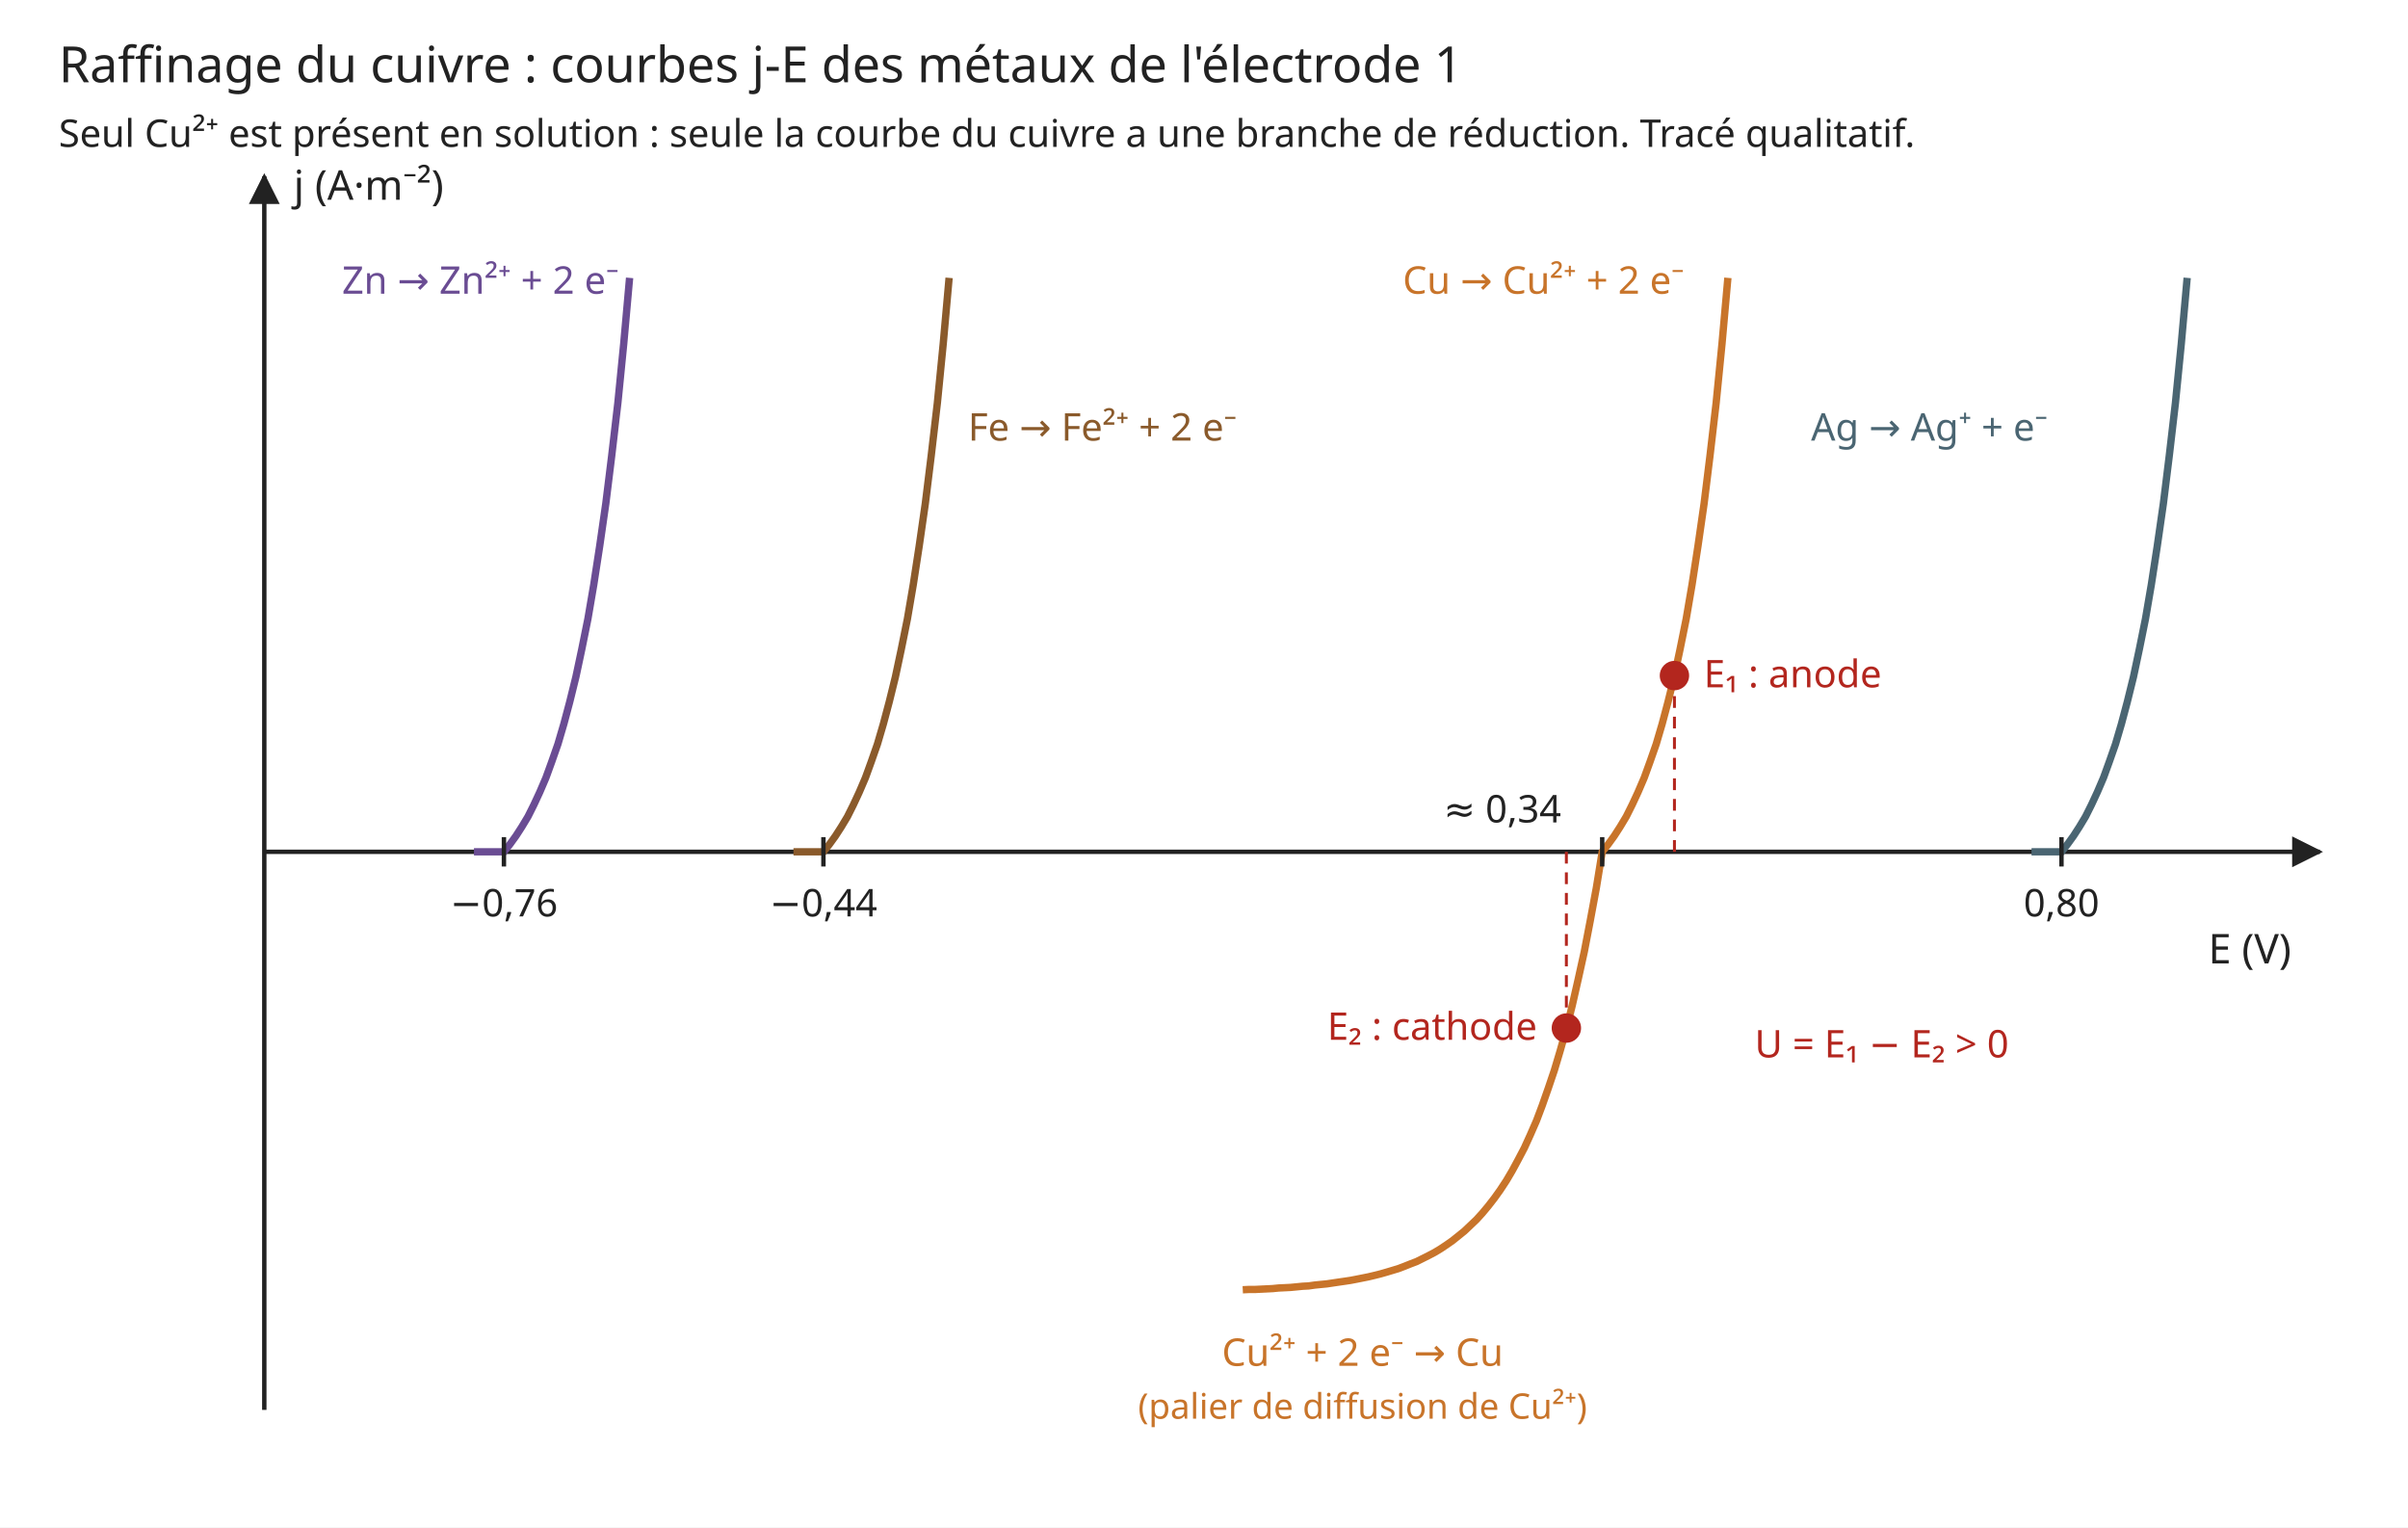
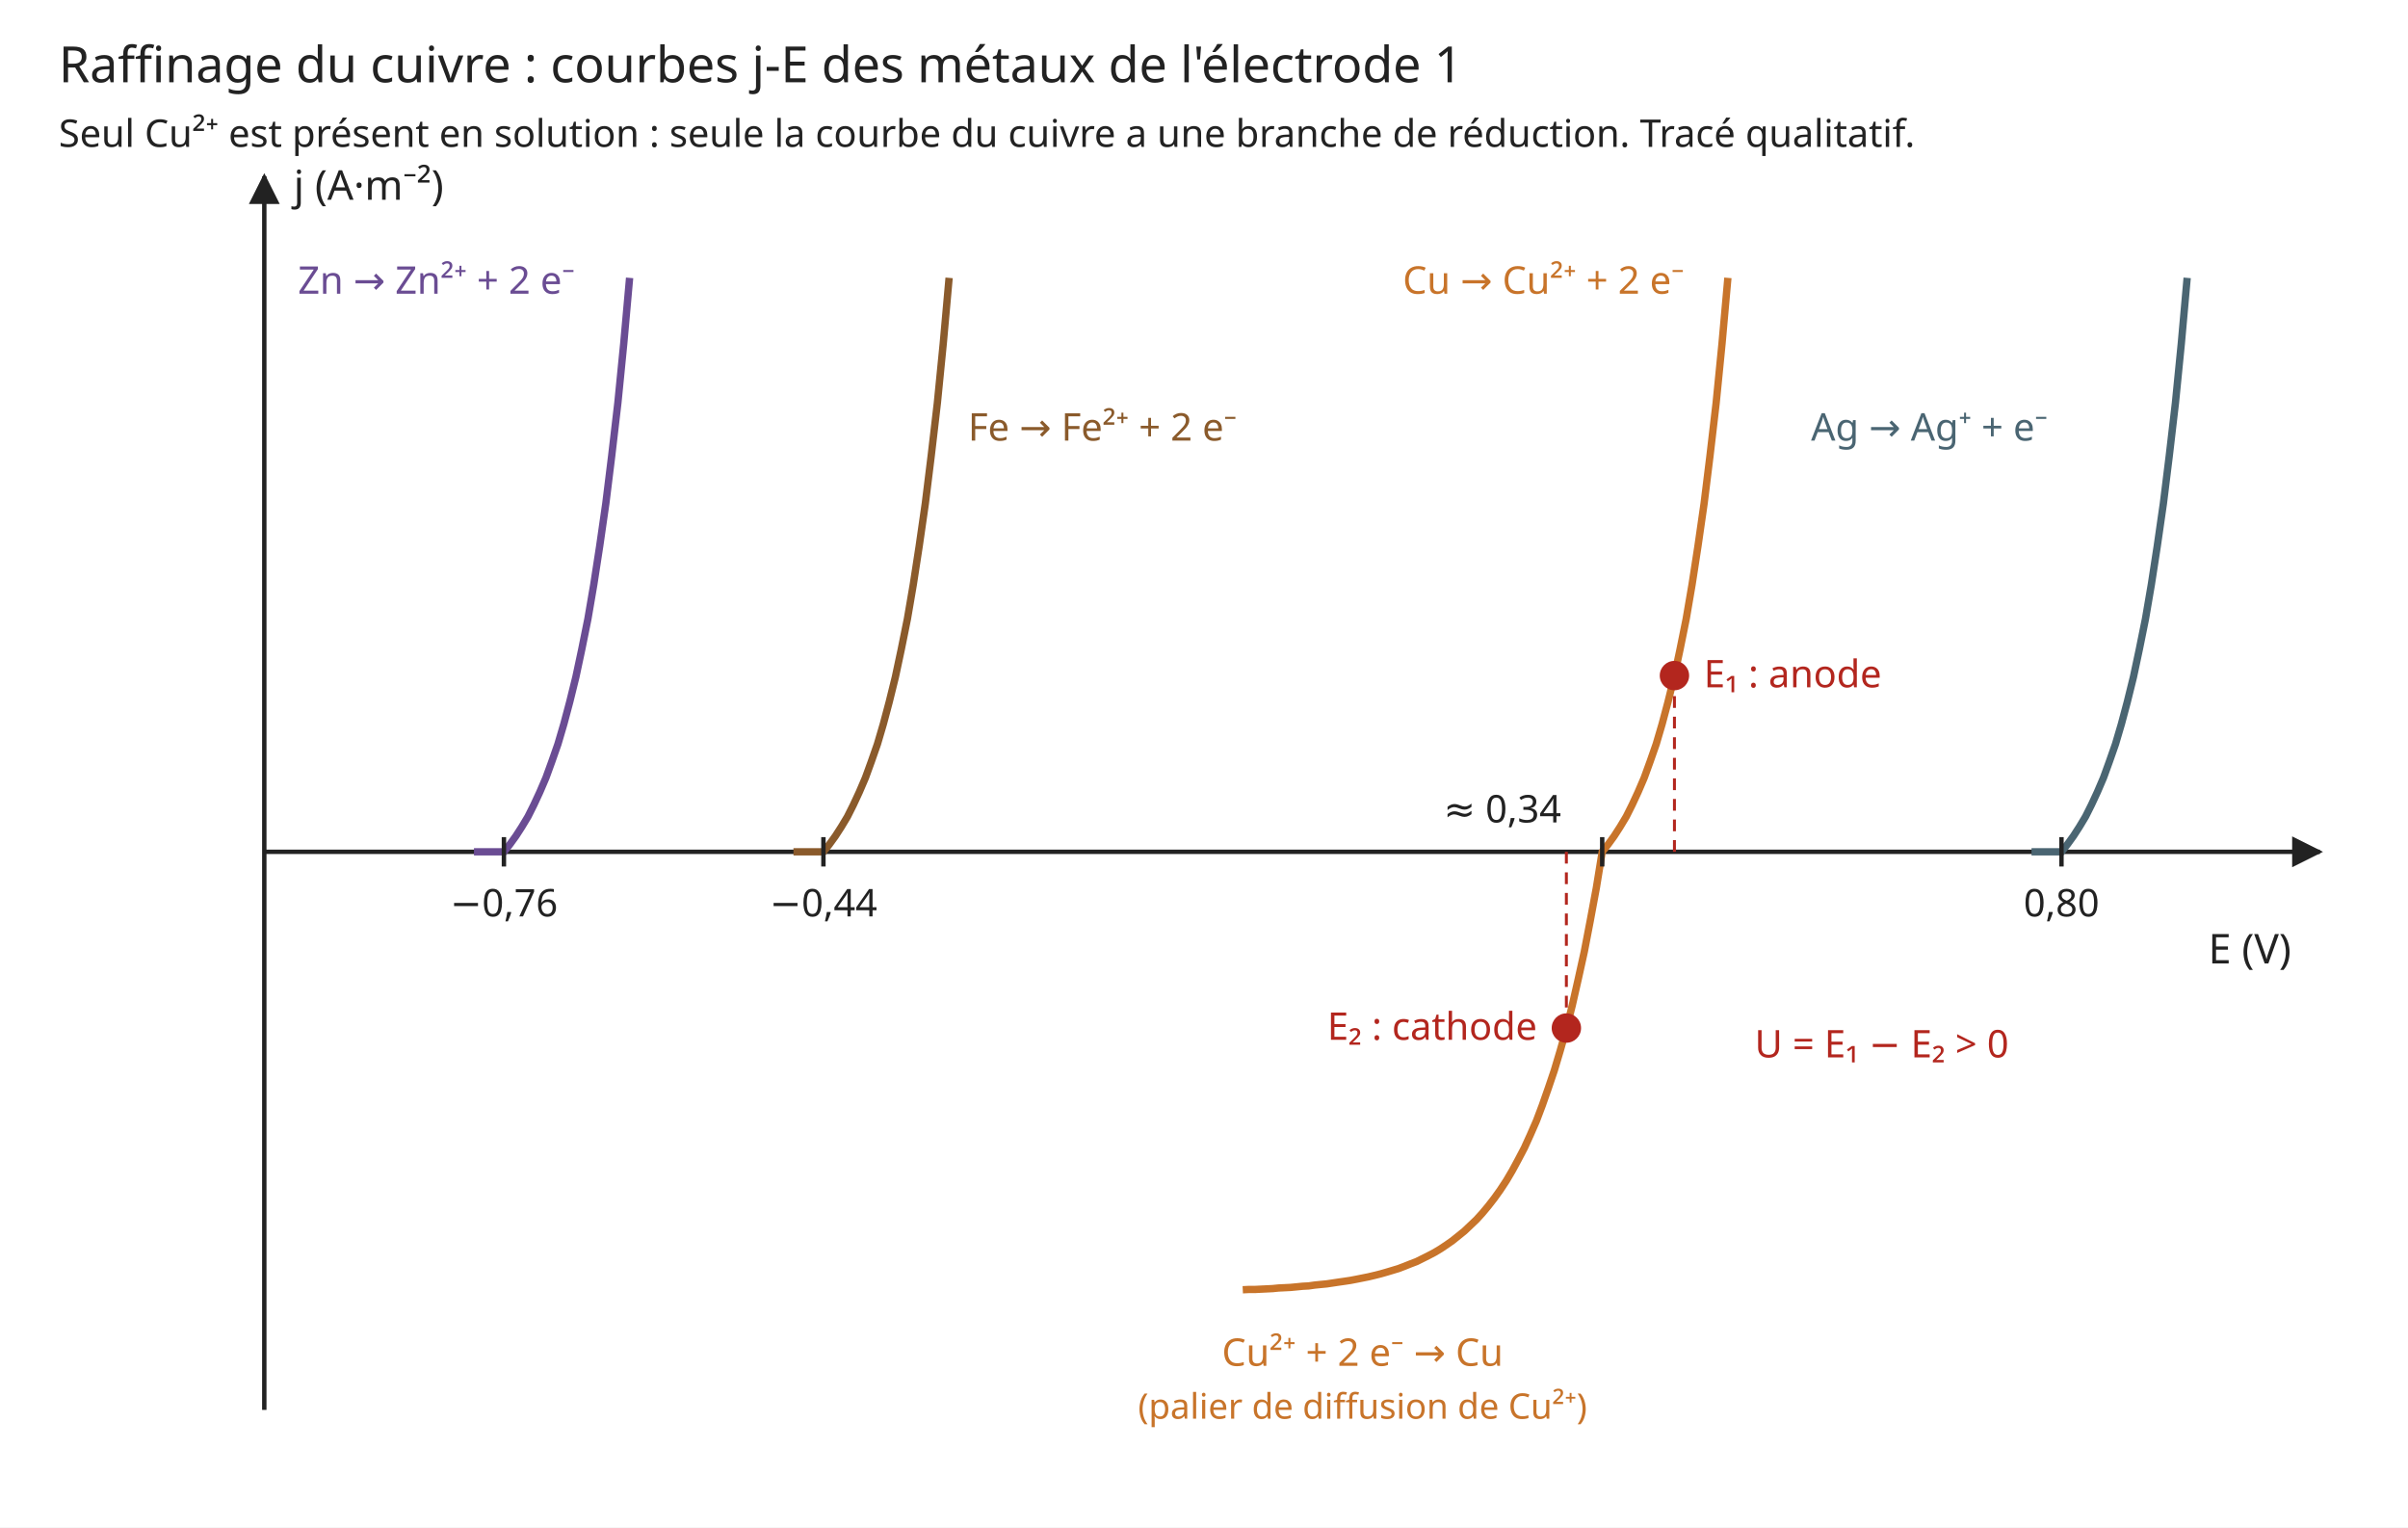
<svg xmlns="http://www.w3.org/2000/svg" viewBox="0 0 820 520" width="820" height="520" font-family="sans-serif" font-size="14">
  <rect width="100%" height="100%" fill="white" />
  <defs>
    <marker id="fl" viewBox="0 0 10 10" refX="9" refY="5" markerWidth="7" markerHeight="7" orient="auto-start-reverse">
      <path d="M0,0 L10,5 L0,10 Z" fill="#222" />
    </marker>
  </defs>
  <line x1="90.0" y1="480.0" x2="90.0" y2="60.0" stroke="#222" stroke-width="1.5" marker-end="url(#fl)" />
  <line x1="90.0" y1="290.0" x2="790.0" y2="290.0" stroke="#222" stroke-width="1.5" marker-end="url(#fl)" />
  <text x="100" y="68" fill="#222">j (A·m⁻²)</text>
  <text x="752" y="328" fill="#222">E (V)</text>
  <polyline fill="none" stroke="#6a4c93" stroke-width="2.5" points="161.4,290.0 163.4,290.0 165.5,290.0 167.5,290.0 169.6,290.0 171.6,290.0 173.6,287.5 175.7,284.6 177.7,281.5 179.8,278.0 181.8,274.0 183.8,269.7 185.9,264.8 187.9,259.3 190.0,253.3 192.0,246.5 194.0,239.0 196.1,230.5 198.1,221.1 200.2,210.7 202.2,199.0 204.2,186.0 206.3,171.4 208.3,155.2 210.4,137.2 212.4,117.0 214.4,94.6" />
  <polyline fill="none" stroke="#8a5a2b" stroke-width="2.5" points="270.2,290.0 272.2,290.0 274.3,290.0 276.3,290.0 278.4,290.0 280.4,290.0 282.4,287.5 284.5,284.6 286.5,281.5 288.6,278.0 290.6,274.0 292.6,269.7 294.7,264.8 296.7,259.3 298.8,253.3 300.8,246.5 302.8,239.0 304.9,230.5 306.9,221.1 309.0,210.7 311.0,199.0 313.0,186.0 315.1,171.4 317.1,155.2 319.2,137.2 321.2,117.0 323.2,94.6" />
  <polyline fill="none" stroke="#4a6572" stroke-width="2.5" points="691.8,290.0 693.8,290.0 695.9,290.0 697.9,290.0 700.0,290.0 702.0,290.0 704.0,287.5 706.1,284.6 708.1,281.5 710.2,278.0 712.2,274.0 714.2,269.7 716.3,264.8 718.3,259.3 720.4,253.3 722.4,246.5 724.4,239.0 726.5,230.5 728.5,221.1 730.6,210.7 732.6,199.0 734.6,186.0 736.7,171.4 738.7,155.2 740.8,137.2 742.8,117.0 744.8,94.6" />
  <polyline fill="none" stroke="#c8742a" stroke-width="2.5" points="423.2,439.1 425.2,439.0 427.3,439.0 429.3,438.9 431.4,438.8 433.4,438.7 435.4,438.5 437.5,438.4 439.5,438.3 441.6,438.1 443.6,437.9 445.6,437.8 447.7,437.5 449.7,437.3 451.8,437.1 453.8,436.8 455.8,436.5 457.9,436.2 459.9,435.9 462.0,435.5 464.0,435.1 466.0,434.7 468.1,434.2 470.1,433.7 472.2,433.1 474.2,432.5 476.2,431.9 478.3,431.1 480.3,430.3 482.4,429.5 484.4,428.5 486.4,427.5 488.5,426.4 490.5,425.2 492.6,423.8 494.6,422.4 496.6,420.8 498.7,419.1 500.7,417.2 502.8,415.2 504.8,413.0 506.8,410.6 508.9,407.9 510.9,405.1 513.0,401.9 515.0,398.5 517.0,394.8 519.1,390.8 521.1,386.4 523.2,381.6 525.2,376.3 527.2,370.6 529.3,364.4 531.3,357.7 533.4,350.3 535.4,342.3 537.4,333.5 539.5,324.0 541.5,313.6 543.6,302.3 545.6,290.0 547.6,287.5 549.7,284.6 551.7,281.5 553.8,278.0 555.8,274.0 557.8,269.7 559.9,264.8 561.9,259.3 564.0,253.3 566.0,246.5 568.0,239.0 570.1,230.5 572.1,221.1 574.2,210.7 576.2,199.0 578.2,186.0 580.3,171.4 582.3,155.2 584.4,137.2 586.4,117.0 588.4,94.6" />
  <line x1="171.6" y1="285.0" x2="171.6" y2="295.0" stroke="#222" stroke-width="1.5" />
  <text x="171.6" y="312" fill="#222" text-anchor="middle" font-size="13">−0,76</text>
  <line x1="280.4" y1="285.0" x2="280.4" y2="295.0" stroke="#222" stroke-width="1.5" />
  <text x="280.4" y="312" fill="#222" text-anchor="middle" font-size="13">−0,44</text>
  <line x1="545.6" y1="285.0" x2="545.6" y2="295.0" stroke="#222" stroke-width="1.5" />
  <text x="511.6" y="280" fill="#222" text-anchor="middle" font-size="13">≈ 0,34</text>
  <line x1="702.0" y1="285.0" x2="702.0" y2="295.0" stroke="#222" stroke-width="1.5" />
  <text x="702.0" y="312" fill="#222" text-anchor="middle" font-size="13">0,80</text>
-   <text x="163.6" y="100" fill="#6a4c93" text-anchor="middle" font-size="13">Zn → Zn²⁺ + 2 e⁻</text>
+   <text x="148.6" y="100" fill="#6a4c93" text-anchor="middle" font-size="13">Zn → Zn²⁺ + 2 e⁻</text>
  <text x="375.4" y="150" fill="#8a5a2b" text-anchor="middle" font-size="13">Fe → Fe²⁺ + 2 e⁻</text>
  <text x="525.6" y="100" fill="#c8742a" text-anchor="middle" font-size="13">Cu → Cu²⁺ + 2 e⁻</text>
  <text x="657.0" y="150" fill="#4a6572" text-anchor="middle" font-size="13">Ag → Ag⁺ + e⁻</text>
  <text x="464" y="465" fill="#c8742a" text-anchor="middle" font-size="13">Cu²⁺ + 2 e⁻ → Cu</text>
  <text x="464" y="483" fill="#c8742a" text-anchor="middle" font-size="12">(palier de diffusion de Cu²⁺)</text>
  <circle cx="570.2" cy="230.0" r="5" fill="#b3261e" />
  <circle cx="533.4" cy="350.0" r="5" fill="#b3261e" />
  <line x1="570.2" y1="230.0" x2="570.2" y2="290.0" stroke="#b3261e" stroke-width="1" stroke-dasharray="4 3" />
  <line x1="533.4" y1="350.0" x2="533.4" y2="290.0" stroke="#b3261e" stroke-width="1" stroke-dasharray="4 3" />
  <text x="580.203" y="234" fill="#b3261e" font-size="13">E₁ : anode</text>
  <text x="523.442" y="354" fill="#b3261e" text-anchor="end" font-size="13">E₂ : cathode</text>
  <text x="640.8" y="360" fill="#b3261e" text-anchor="middle" font-size="13">U = E₁ − E₂ &gt; 0</text>
  <text x="20" y="28" fill="#222" font-size="17">Raffinage du cuivre : courbes j-E des métaux de l'électrode 1</text>
  <text x="20" y="50" fill="#222" font-size="13">Seul Cu²⁺ est présent en solution : seule la courbe du cuivre a une branche de réduction. Tracé qualitatif.</text>
</svg>
